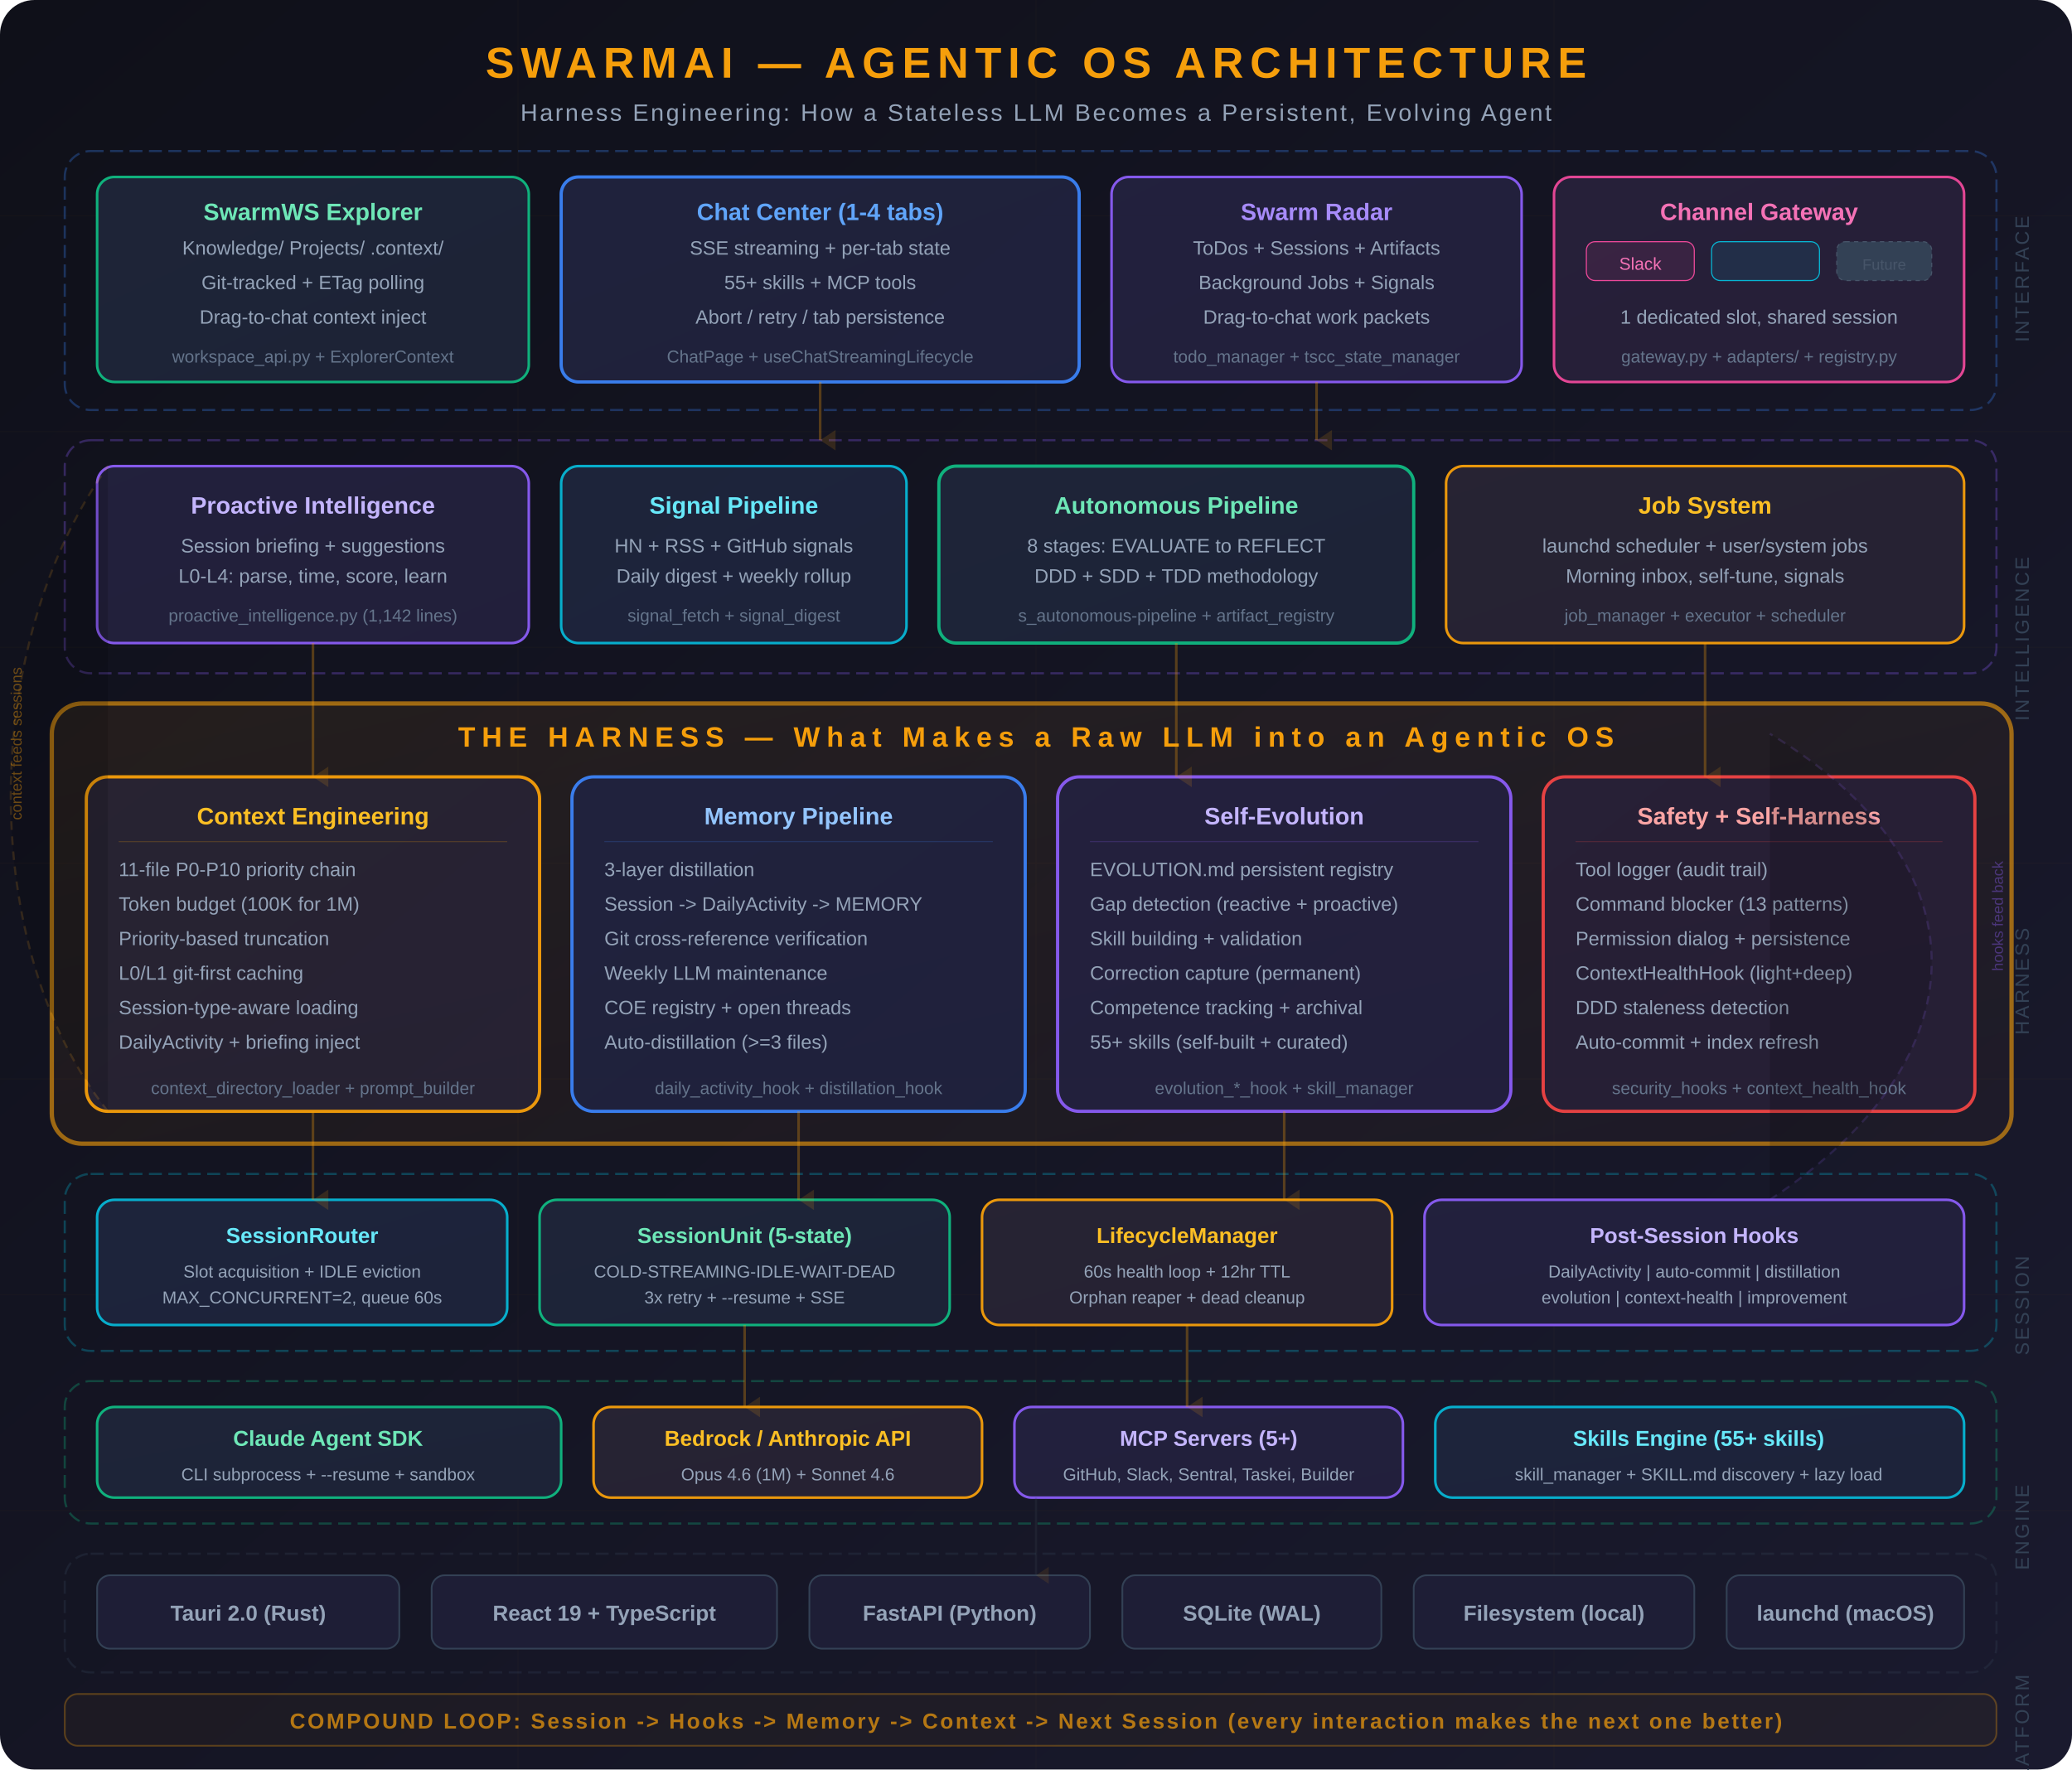
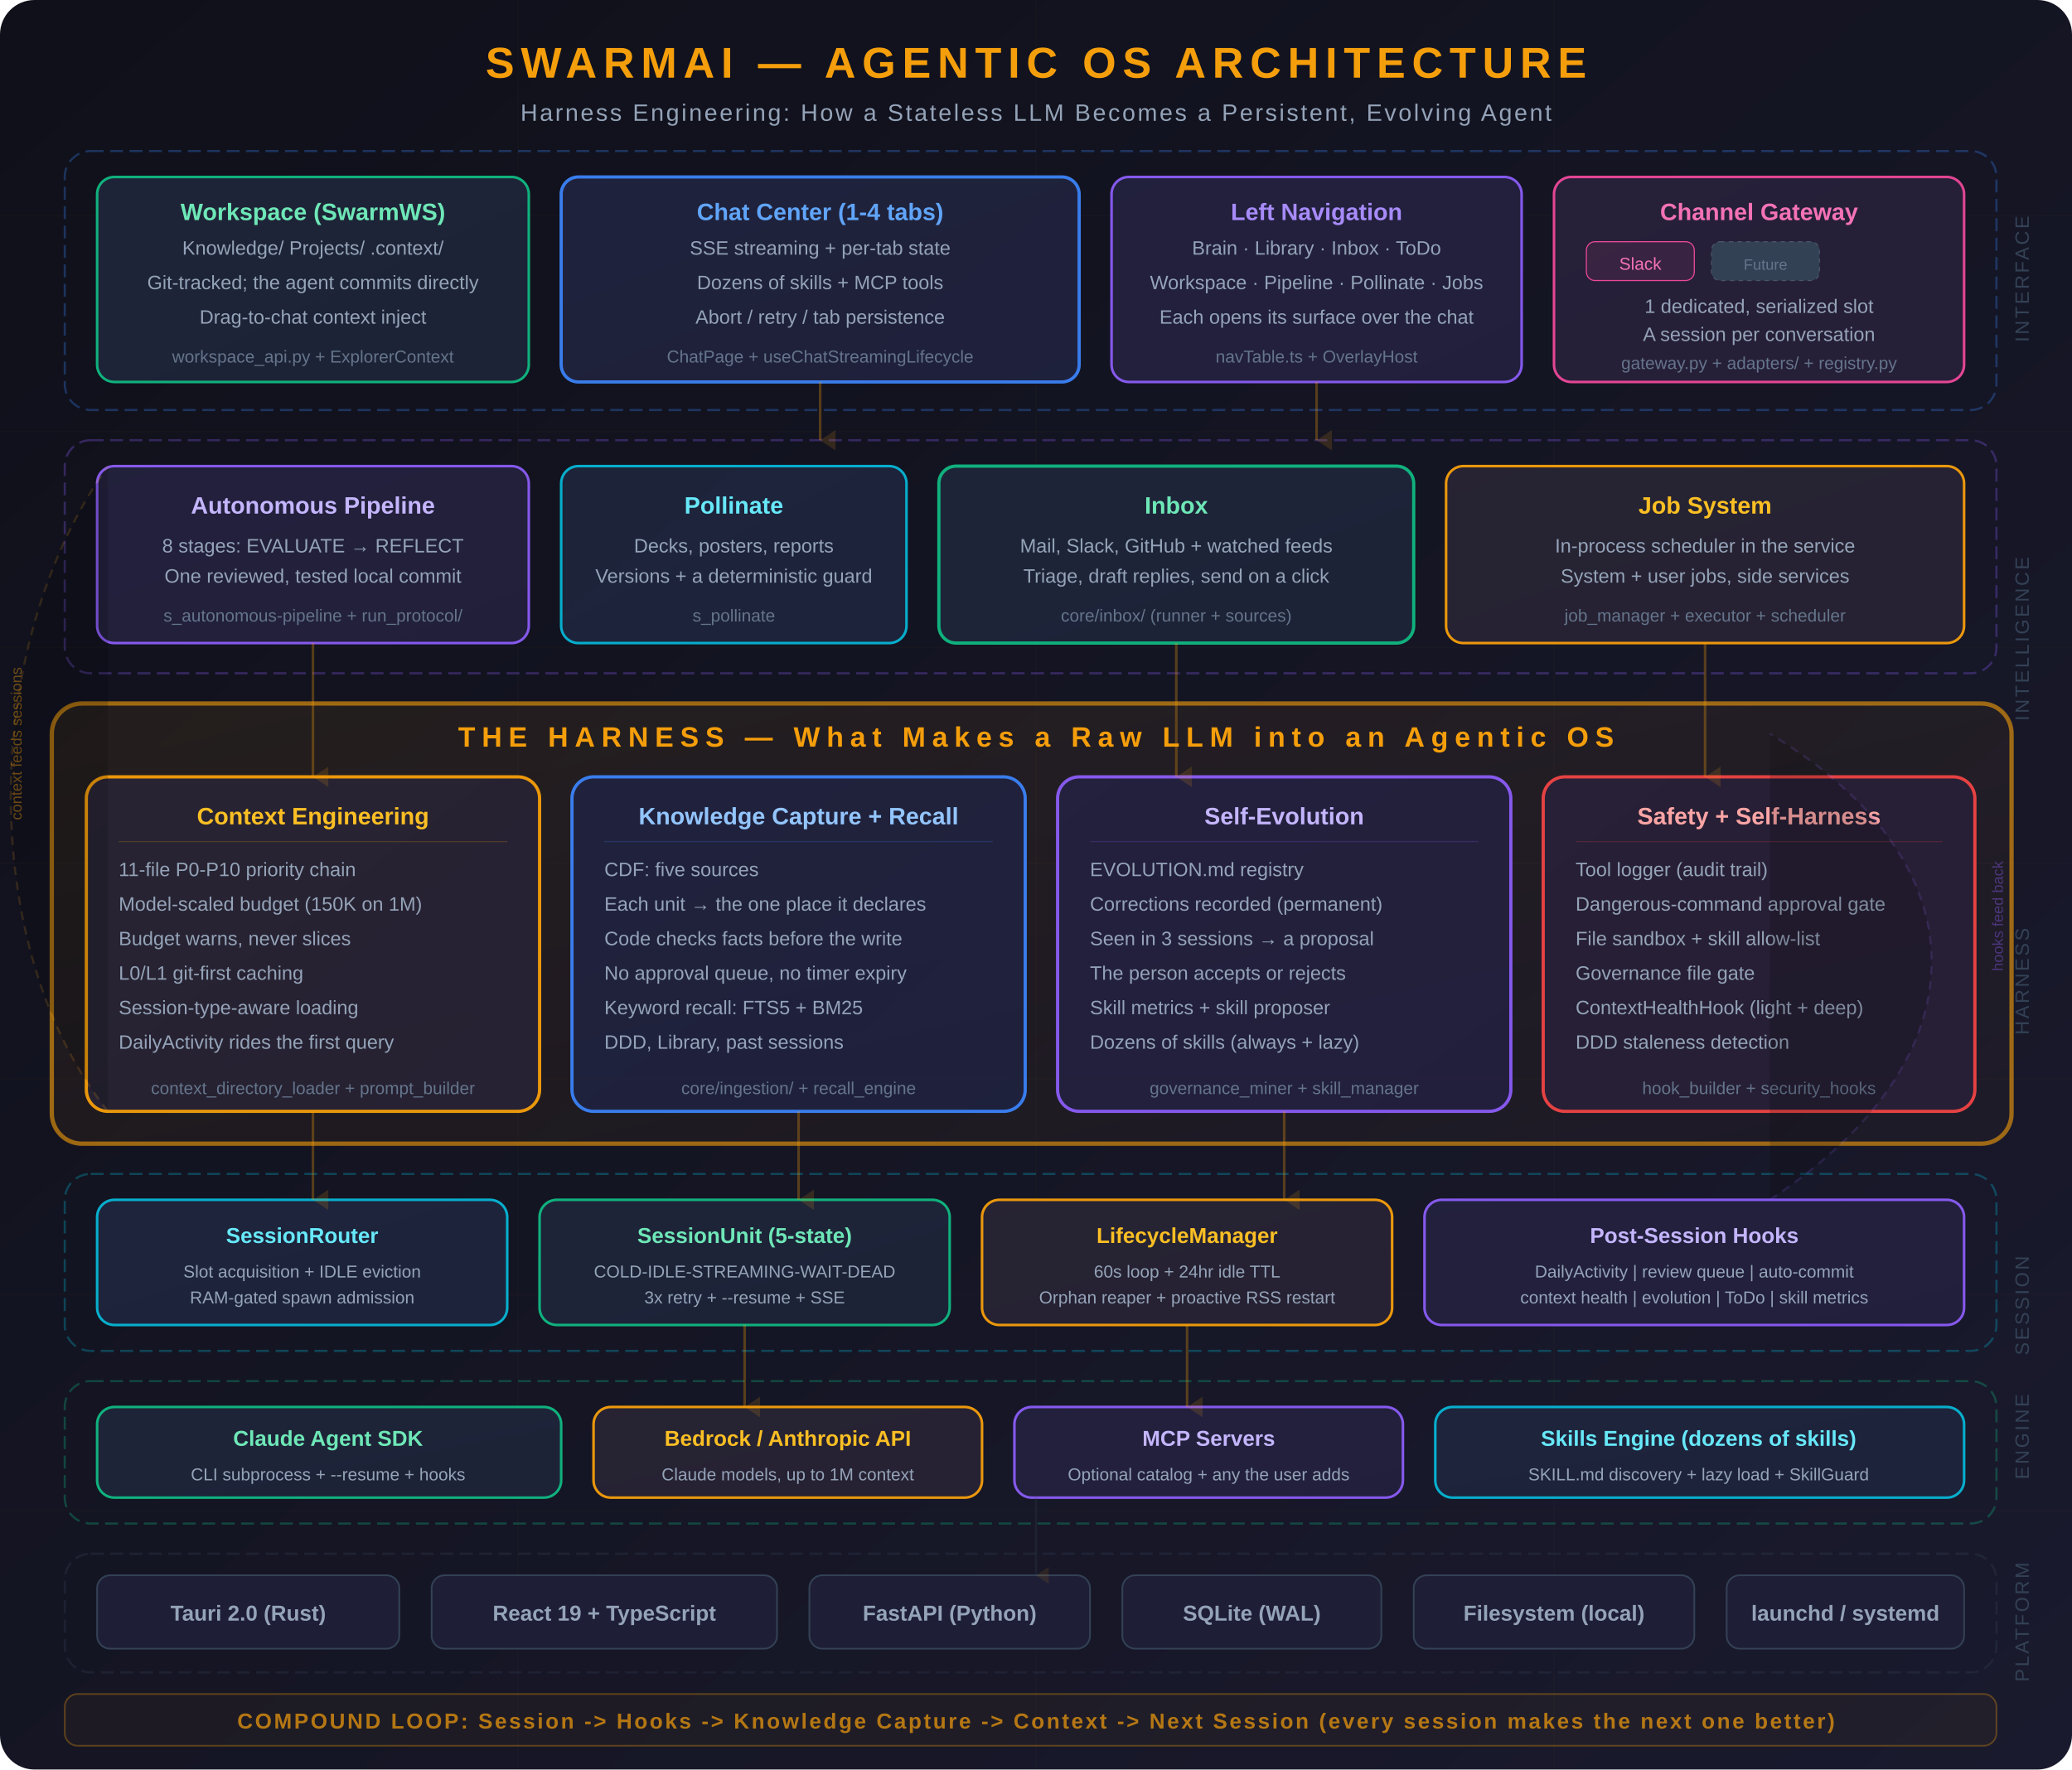
<svg xmlns="http://www.w3.org/2000/svg" viewBox="0 0 960 820" width="960" height="820">
  <defs>
    <linearGradient id="bg" x1="0%" y1="0%" x2="100%" y2="100%">
      <stop offset="0%" stop-color="#0f1019" />
      <stop offset="100%" stop-color="#1a1a2e" />
    </linearGradient>
    <linearGradient id="gold" x1="0%" y1="0%" x2="100%" y2="100%">
      <stop offset="0%" stop-color="#f59e0b" />
      <stop offset="100%" stop-color="#d97706" />
    </linearGradient>
    <linearGradient id="blue" x1="0%" y1="0%" x2="100%" y2="100%">
      <stop offset="0%" stop-color="#3b82f6" />
      <stop offset="100%" stop-color="#2563eb" />
    </linearGradient>
    <linearGradient id="purple" x1="0%" y1="0%" x2="100%" y2="100%">
      <stop offset="0%" stop-color="#8b5cf6" />
      <stop offset="100%" stop-color="#7c3aed" />
    </linearGradient>
    <linearGradient id="green" x1="0%" y1="0%" x2="100%" y2="100%">
      <stop offset="0%" stop-color="#10b981" />
      <stop offset="100%" stop-color="#059669" />
    </linearGradient>
    <linearGradient id="red" x1="0%" y1="0%" x2="100%" y2="100%">
      <stop offset="0%" stop-color="#ef4444" />
      <stop offset="100%" stop-color="#dc2626" />
    </linearGradient>
    <linearGradient id="cyan" x1="0%" y1="0%" x2="100%" y2="100%">
      <stop offset="0%" stop-color="#06b6d4" />
      <stop offset="100%" stop-color="#0891b2" />
    </linearGradient>
    <linearGradient id="pink" x1="0%" y1="0%" x2="100%" y2="100%">
      <stop offset="0%" stop-color="#ec4899" />
      <stop offset="100%" stop-color="#db2777" />
    </linearGradient>
    <linearGradient id="harnessGlow" x1="0%" y1="0%" x2="100%" y2="100%">
      <stop offset="0%" stop-color="#f59e0b" stop-opacity="0.08" />
      <stop offset="100%" stop-color="#d97706" stop-opacity="0.03" />
    </linearGradient>
    <marker id="arrowDown" markerWidth="8" markerHeight="6" refX="4" refY="6" orient="auto">
      <polygon points="0 0, 8 0, 4 6" fill="#f59e0b" opacity="0.5" />
    </marker>
    <marker id="arrowUp" markerWidth="8" markerHeight="6" refX="4" refY="0" orient="auto">
      <polygon points="0 6, 8 6, 4 0" fill="#8b5cf6" opacity="0.5" />
    </marker>
    <marker id="arrowRight" markerWidth="8" markerHeight="6" refX="8" refY="3" orient="auto">
      <polygon points="0 0, 8 3, 0 6" fill="#f59e0b" opacity="0.5" />
    </marker>
  </defs>
  <rect width="960" height="820" rx="16" fill="url(#bg)" />
  <g opacity="0.02" stroke="#f59e0b">
    <line x1="0" y1="100" x2="960" y2="100" stroke-width="0.5" />
    <line x1="0" y1="200" x2="960" y2="200" stroke-width="0.5" />
    <line x1="0" y1="300" x2="960" y2="300" stroke-width="0.5" />
    <line x1="0" y1="400" x2="960" y2="400" stroke-width="0.5" />
    <line x1="0" y1="500" x2="960" y2="500" stroke-width="0.5" />
    <line x1="0" y1="600" x2="960" y2="600" stroke-width="0.5" />
    <line x1="0" y1="700" x2="960" y2="700" stroke-width="0.5" />
    <line x1="240" y1="0" x2="240" y2="820" stroke-width="0.5" />
    <line x1="480" y1="0" x2="480" y2="820" stroke-width="0.5" />
    <line x1="720" y1="0" x2="720" y2="820" stroke-width="0.5" />
  </g>
  <text x="480" y="36" text-anchor="middle" fill="#f59e0b" font-family="Arial,Helvetica,sans-serif" font-size="20" font-weight="bold" letter-spacing="3">SWARMAI  —  AGENTIC OS ARCHITECTURE</text>
  <text x="480" y="56" text-anchor="middle" fill="#94a3b8" font-family="Arial,Helvetica,sans-serif" font-size="11" letter-spacing="1">Harness Engineering: How a Stateless LLM Becomes a Persistent, Evolving Agent</text>
  <g fill="#334155" font-family="Arial,Helvetica,sans-serif" font-size="9" letter-spacing="1">
    <text x="940" y="100" text-anchor="end" transform="rotate(-90,940,100)">INTERFACE</text>
    <text x="940" y="258" text-anchor="end" transform="rotate(-90,940,258)">INTELLIGENCE</text>
    <text x="940" y="430" text-anchor="end" transform="rotate(-90,940,430)">HARNESS</text>
    <text x="940" y="582" text-anchor="end" transform="rotate(-90,940,582)">SESSION</text>
-     <text x="940" y="688" text-anchor="end" transform="rotate(-90,940,688)">ENGINE</text>
-     <text x="940" y="776" text-anchor="end" transform="rotate(-90,940,776)">PLATFORM</text>
+     <text x="940" y="646" text-anchor="end" transform="rotate(-90,940,646)">ENGINE</text>
+     <text x="940" y="724" text-anchor="end" transform="rotate(-90,940,724)">PLATFORM</text>
  </g>
  <rect x="30" y="70" width="895" height="120" rx="12" fill="none" stroke="#3b82f6" stroke-width="1" stroke-opacity="0.3" stroke-dasharray="6 3" />
  <rect x="45" y="82" width="200" height="95" rx="8" fill="#1e1e36" stroke="#10b981" stroke-width="1.2" opacity="0.95" />
  <rect x="45" y="82" width="200" height="95" rx="8" fill="url(#green)" opacity="0.04" />
-   <text x="145" y="102" text-anchor="middle" fill="#6ee7b7" font-family="Arial,Helvetica,sans-serif" font-size="11" font-weight="bold">SwarmWS Explorer</text>
+   <text x="145" y="102" text-anchor="middle" fill="#6ee7b7" font-family="Arial,Helvetica,sans-serif" font-size="11" font-weight="bold">Workspace (SwarmWS)</text>
  <text x="145" y="118" text-anchor="middle" fill="#94a3b8" font-family="Arial,Helvetica,sans-serif" font-size="9">Knowledge/ Projects/ .context/</text>
-   <text x="145" y="134" text-anchor="middle" fill="#94a3b8" font-family="Arial,Helvetica,sans-serif" font-size="9">Git-tracked + ETag polling</text>
+   <text x="145" y="134" text-anchor="middle" fill="#94a3b8" font-family="Arial,Helvetica,sans-serif" font-size="9">Git-tracked; the agent commits directly</text>
  <text x="145" y="150" text-anchor="middle" fill="#94a3b8" font-family="Arial,Helvetica,sans-serif" font-size="9">Drag-to-chat context inject</text>
  <text x="145" y="168" text-anchor="middle" fill="#64748b" font-family="Arial,Helvetica,sans-serif" font-size="8">workspace_api.py + ExplorerContext</text>
  <rect x="260" y="82" width="240" height="95" rx="8" fill="#1e1e36" stroke="#3b82f6" stroke-width="1.5" opacity="0.95" />
  <rect x="260" y="82" width="240" height="95" rx="8" fill="url(#blue)" opacity="0.04" />
  <text x="380" y="102" text-anchor="middle" fill="#60a5fa" font-family="Arial,Helvetica,sans-serif" font-size="11" font-weight="bold">Chat Center (1-4 tabs)</text>
  <text x="380" y="118" text-anchor="middle" fill="#94a3b8" font-family="Arial,Helvetica,sans-serif" font-size="9">SSE streaming + per-tab state</text>
-   <text x="380" y="134" text-anchor="middle" fill="#94a3b8" font-family="Arial,Helvetica,sans-serif" font-size="9">55+ skills + MCP tools</text>
+   <text x="380" y="134" text-anchor="middle" fill="#94a3b8" font-family="Arial,Helvetica,sans-serif" font-size="9">Dozens of skills + MCP tools</text>
  <text x="380" y="150" text-anchor="middle" fill="#94a3b8" font-family="Arial,Helvetica,sans-serif" font-size="9">Abort / retry / tab persistence</text>
  <text x="380" y="168" text-anchor="middle" fill="#64748b" font-family="Arial,Helvetica,sans-serif" font-size="8">ChatPage + useChatStreamingLifecycle</text>
  <rect x="515" y="82" width="190" height="95" rx="8" fill="#1e1e36" stroke="#8b5cf6" stroke-width="1.2" opacity="0.95" />
  <rect x="515" y="82" width="190" height="95" rx="8" fill="url(#purple)" opacity="0.04" />
-   <text x="610" y="102" text-anchor="middle" fill="#a78bfa" font-family="Arial,Helvetica,sans-serif" font-size="11" font-weight="bold">Swarm Radar</text>
-   <text x="610" y="118" text-anchor="middle" fill="#94a3b8" font-family="Arial,Helvetica,sans-serif" font-size="9">ToDos + Sessions + Artifacts</text>
-   <text x="610" y="134" text-anchor="middle" fill="#94a3b8" font-family="Arial,Helvetica,sans-serif" font-size="9">Background Jobs + Signals</text>
-   <text x="610" y="150" text-anchor="middle" fill="#94a3b8" font-family="Arial,Helvetica,sans-serif" font-size="9">Drag-to-chat work packets</text>
-   <text x="610" y="168" text-anchor="middle" fill="#64748b" font-family="Arial,Helvetica,sans-serif" font-size="8">todo_manager + tscc_state_manager</text>
+   <text x="610" y="102" text-anchor="middle" fill="#a78bfa" font-family="Arial,Helvetica,sans-serif" font-size="11" font-weight="bold">Left Navigation</text>
+   <text x="610" y="118" text-anchor="middle" fill="#94a3b8" font-family="Arial,Helvetica,sans-serif" font-size="9">Brain · Library · Inbox · ToDo</text>
+   <text x="610" y="134" text-anchor="middle" fill="#94a3b8" font-family="Arial,Helvetica,sans-serif" font-size="9">Workspace · Pipeline · Pollinate · Jobs</text>
+   <text x="610" y="150" text-anchor="middle" fill="#94a3b8" font-family="Arial,Helvetica,sans-serif" font-size="9">Each opens its surface over the chat</text>
+   <text x="610" y="168" text-anchor="middle" fill="#64748b" font-family="Arial,Helvetica,sans-serif" font-size="8">navTable.ts + OverlayHost</text>
  <rect x="720" y="82" width="190" height="95" rx="8" fill="#1e1e36" stroke="#ec4899" stroke-width="1.2" opacity="0.95" />
  <rect x="720" y="82" width="190" height="95" rx="8" fill="url(#pink)" opacity="0.04" />
  <text x="815" y="102" text-anchor="middle" fill="#f472b6" font-family="Arial,Helvetica,sans-serif" font-size="11" font-weight="bold">Channel Gateway</text>
  <rect x="735" y="112" width="50" height="18" rx="4" fill="#ec4899" fill-opacity="0.1" stroke="#ec4899" stroke-width="0.5" />
  <text x="760" y="125" text-anchor="middle" fill="#f472b6" font-family="Arial,Helvetica,sans-serif" font-size="8">Slack</text>
-   <rect x="793" y="112" width="50" height="18" rx="4" fill="#06b6d4" fill-opacity="0.1" stroke="#06b6d4" stroke-width="0.5" />
-   <rect x="851" y="112" width="44" height="18" rx="4" fill="#334155" stroke="#475569" stroke-width="0.5" stroke-dasharray="2 2" />
-   <text x="873" y="125" text-anchor="middle" fill="#475569" font-family="Arial,Helvetica,sans-serif" font-size="7">Future</text>
-   <text x="815" y="150" text-anchor="middle" fill="#94a3b8" font-family="Arial,Helvetica,sans-serif" font-size="9">1 dedicated slot, shared session</text>
-   <text x="815" y="168" text-anchor="middle" fill="#64748b" font-family="Arial,Helvetica,sans-serif" font-size="8">gateway.py + adapters/ + registry.py</text>
+   <rect x="793" y="112" width="50" height="18" rx="4" fill="#334155" stroke="#475569" stroke-width="0.5" stroke-dasharray="2 2" />
+   <text x="818" y="125" text-anchor="middle" fill="#64748b" font-family="Arial,Helvetica,sans-serif" font-size="7">Future</text>
+   <text x="815" y="145" text-anchor="middle" fill="#94a3b8" font-family="Arial,Helvetica,sans-serif" font-size="9">1 dedicated, serialized slot</text>
+   <text x="815" y="158" text-anchor="middle" fill="#94a3b8" font-family="Arial,Helvetica,sans-serif" font-size="9">A session per conversation</text>
+   <text x="815" y="171" text-anchor="middle" fill="#64748b" font-family="Arial,Helvetica,sans-serif" font-size="8">gateway.py + adapters/ + registry.py</text>
  <rect x="30" y="204" width="895" height="108" rx="12" fill="none" stroke="#8b5cf6" stroke-width="1" stroke-opacity="0.3" stroke-dasharray="6 3" />
  <rect x="45" y="216" width="200" height="82" rx="8" fill="#1e1e36" stroke="#8b5cf6" stroke-width="1.2" opacity="0.95" />
  <rect x="45" y="216" width="200" height="82" rx="8" fill="url(#purple)" opacity="0.04" />
-   <text x="145" y="238" text-anchor="middle" fill="#c4b5fd" font-family="Arial,Helvetica,sans-serif" font-size="11" font-weight="bold">Proactive Intelligence</text>
-   <text x="145" y="256" text-anchor="middle" fill="#94a3b8" font-family="Arial,Helvetica,sans-serif" font-size="9">Session briefing + suggestions</text>
-   <text x="145" y="270" text-anchor="middle" fill="#94a3b8" font-family="Arial,Helvetica,sans-serif" font-size="9">L0-L4: parse, time, score, learn</text>
-   <text x="145" y="288" text-anchor="middle" fill="#64748b" font-family="Arial,Helvetica,sans-serif" font-size="8">proactive_intelligence.py (1,142 lines)</text>
+   <text x="145" y="238" text-anchor="middle" fill="#c4b5fd" font-family="Arial,Helvetica,sans-serif" font-size="11" font-weight="bold">Autonomous Pipeline</text>
+   <text x="145" y="256" text-anchor="middle" fill="#94a3b8" font-family="Arial,Helvetica,sans-serif" font-size="9">8 stages: EVALUATE → REFLECT</text>
+   <text x="145" y="270" text-anchor="middle" fill="#94a3b8" font-family="Arial,Helvetica,sans-serif" font-size="9">One reviewed, tested local commit</text>
+   <text x="145" y="288" text-anchor="middle" fill="#64748b" font-family="Arial,Helvetica,sans-serif" font-size="8">s_autonomous-pipeline + run_protocol/</text>
  <rect x="260" y="216" width="160" height="82" rx="8" fill="#1e1e36" stroke="#06b6d4" stroke-width="1.2" opacity="0.95" />
  <rect x="260" y="216" width="160" height="82" rx="8" fill="url(#cyan)" opacity="0.04" />
-   <text x="340" y="238" text-anchor="middle" fill="#67e8f9" font-family="Arial,Helvetica,sans-serif" font-size="11" font-weight="bold">Signal Pipeline</text>
-   <text x="340" y="256" text-anchor="middle" fill="#94a3b8" font-family="Arial,Helvetica,sans-serif" font-size="9">HN + RSS + GitHub signals</text>
-   <text x="340" y="270" text-anchor="middle" fill="#94a3b8" font-family="Arial,Helvetica,sans-serif" font-size="9">Daily digest + weekly rollup</text>
-   <text x="340" y="288" text-anchor="middle" fill="#64748b" font-family="Arial,Helvetica,sans-serif" font-size="8">signal_fetch + signal_digest</text>
+   <text x="340" y="238" text-anchor="middle" fill="#67e8f9" font-family="Arial,Helvetica,sans-serif" font-size="11" font-weight="bold">Pollinate</text>
+   <text x="340" y="256" text-anchor="middle" fill="#94a3b8" font-family="Arial,Helvetica,sans-serif" font-size="9">Decks, posters, reports</text>
+   <text x="340" y="270" text-anchor="middle" fill="#94a3b8" font-family="Arial,Helvetica,sans-serif" font-size="9">Versions + a deterministic guard</text>
+   <text x="340" y="288" text-anchor="middle" fill="#64748b" font-family="Arial,Helvetica,sans-serif" font-size="8">s_pollinate</text>
  <rect x="435" y="216" width="220" height="82" rx="8" fill="#1e1e36" stroke="#10b981" stroke-width="1.5" opacity="0.95" />
  <rect x="435" y="216" width="220" height="82" rx="8" fill="url(#green)" opacity="0.04" />
-   <text x="545" y="238" text-anchor="middle" fill="#6ee7b7" font-family="Arial,Helvetica,sans-serif" font-size="11" font-weight="bold">Autonomous Pipeline</text>
-   <text x="545" y="256" text-anchor="middle" fill="#94a3b8" font-family="Arial,Helvetica,sans-serif" font-size="9">8 stages: EVALUATE to REFLECT</text>
-   <text x="545" y="270" text-anchor="middle" fill="#94a3b8" font-family="Arial,Helvetica,sans-serif" font-size="9">DDD + SDD + TDD methodology</text>
-   <text x="545" y="288" text-anchor="middle" fill="#64748b" font-family="Arial,Helvetica,sans-serif" font-size="8">s_autonomous-pipeline + artifact_registry</text>
+   <text x="545" y="238" text-anchor="middle" fill="#6ee7b7" font-family="Arial,Helvetica,sans-serif" font-size="11" font-weight="bold">Inbox</text>
+   <text x="545" y="256" text-anchor="middle" fill="#94a3b8" font-family="Arial,Helvetica,sans-serif" font-size="9">Mail, Slack, GitHub + watched feeds</text>
+   <text x="545" y="270" text-anchor="middle" fill="#94a3b8" font-family="Arial,Helvetica,sans-serif" font-size="9">Triage, draft replies, send on a click</text>
+   <text x="545" y="288" text-anchor="middle" fill="#64748b" font-family="Arial,Helvetica,sans-serif" font-size="8">core/inbox/ (runner + sources)</text>
  <rect x="670" y="216" width="240" height="82" rx="8" fill="#1e1e36" stroke="#f59e0b" stroke-width="1.2" opacity="0.95" />
  <rect x="670" y="216" width="240" height="82" rx="8" fill="url(#gold)" opacity="0.04" />
  <text x="790" y="238" text-anchor="middle" fill="#fbbf24" font-family="Arial,Helvetica,sans-serif" font-size="11" font-weight="bold">Job System</text>
-   <text x="790" y="256" text-anchor="middle" fill="#94a3b8" font-family="Arial,Helvetica,sans-serif" font-size="9">launchd scheduler + user/system jobs</text>
-   <text x="790" y="270" text-anchor="middle" fill="#94a3b8" font-family="Arial,Helvetica,sans-serif" font-size="9">Morning inbox, self-tune, signals</text>
+   <text x="790" y="256" text-anchor="middle" fill="#94a3b8" font-family="Arial,Helvetica,sans-serif" font-size="9">In-process scheduler in the service</text>
+   <text x="790" y="270" text-anchor="middle" fill="#94a3b8" font-family="Arial,Helvetica,sans-serif" font-size="9">System + user jobs, side services</text>
  <text x="790" y="288" text-anchor="middle" fill="#64748b" font-family="Arial,Helvetica,sans-serif" font-size="8">job_manager + executor + scheduler</text>
  <rect x="24" y="326" width="908" height="204" rx="14" fill="url(#harnessGlow)" stroke="#f59e0b" stroke-width="2" stroke-opacity="0.6" />
  <text x="480" y="346" text-anchor="middle" fill="#f59e0b" font-family="Arial,Helvetica,sans-serif" font-size="13" font-weight="bold" letter-spacing="3">THE HARNESS — What Makes a Raw LLM into an Agentic OS</text>
  <rect x="40" y="360" width="210" height="155" rx="10" fill="#1e1e36" stroke="#f59e0b" stroke-width="1.5" opacity="0.95" />
  <rect x="40" y="360" width="210" height="155" rx="10" fill="url(#gold)" opacity="0.04" />
  <text x="145" y="382" text-anchor="middle" fill="#fbbf24" font-family="Arial,Helvetica,sans-serif" font-size="11" font-weight="bold">Context Engineering</text>
  <line x1="55" y1="390" x2="235" y2="390" stroke="#f59e0b" stroke-width="0.5" opacity="0.2" />
  <text x="55" y="406" fill="#94a3b8" font-family="Arial,Helvetica,sans-serif" font-size="9">11-file P0-P10 priority chain</text>
-   <text x="55" y="422" fill="#94a3b8" font-family="Arial,Helvetica,sans-serif" font-size="9">Token budget (100K for 1M)</text>
-   <text x="55" y="438" fill="#94a3b8" font-family="Arial,Helvetica,sans-serif" font-size="9">Priority-based truncation</text>
+   <text x="55" y="422" fill="#94a3b8" font-family="Arial,Helvetica,sans-serif" font-size="9">Model-scaled budget (150K on 1M)</text>
+   <text x="55" y="438" fill="#94a3b8" font-family="Arial,Helvetica,sans-serif" font-size="9">Budget warns, never slices</text>
  <text x="55" y="454" fill="#94a3b8" font-family="Arial,Helvetica,sans-serif" font-size="9">L0/L1 git-first caching</text>
  <text x="55" y="470" fill="#94a3b8" font-family="Arial,Helvetica,sans-serif" font-size="9">Session-type-aware loading</text>
-   <text x="55" y="486" fill="#94a3b8" font-family="Arial,Helvetica,sans-serif" font-size="9">DailyActivity + briefing inject</text>
+   <text x="55" y="486" fill="#94a3b8" font-family="Arial,Helvetica,sans-serif" font-size="9">DailyActivity rides the first query</text>
  <text x="145" y="507" text-anchor="middle" fill="#64748b" font-family="Arial,Helvetica,sans-serif" font-size="8">context_directory_loader + prompt_builder</text>
  <rect x="265" y="360" width="210" height="155" rx="10" fill="#1e1e36" stroke="#3b82f6" stroke-width="1.5" opacity="0.95" />
  <rect x="265" y="360" width="210" height="155" rx="10" fill="url(#blue)" opacity="0.04" />
-   <text x="370" y="382" text-anchor="middle" fill="#93c5fd" font-family="Arial,Helvetica,sans-serif" font-size="11" font-weight="bold">Memory Pipeline</text>
+   <text x="370" y="382" text-anchor="middle" fill="#93c5fd" font-family="Arial,Helvetica,sans-serif" font-size="11" font-weight="bold">Knowledge Capture + Recall</text>
  <line x1="280" y1="390" x2="460" y2="390" stroke="#3b82f6" stroke-width="0.5" opacity="0.2" />
-   <text x="280" y="406" fill="#94a3b8" font-family="Arial,Helvetica,sans-serif" font-size="9">3-layer distillation</text>
-   <text x="280" y="422" fill="#94a3b8" font-family="Arial,Helvetica,sans-serif" font-size="9">Session -&gt; DailyActivity -&gt; MEMORY</text>
-   <text x="280" y="438" fill="#94a3b8" font-family="Arial,Helvetica,sans-serif" font-size="9">Git cross-reference verification</text>
-   <text x="280" y="454" fill="#94a3b8" font-family="Arial,Helvetica,sans-serif" font-size="9">Weekly LLM maintenance</text>
-   <text x="280" y="470" fill="#94a3b8" font-family="Arial,Helvetica,sans-serif" font-size="9">COE registry + open threads</text>
-   <text x="280" y="486" fill="#94a3b8" font-family="Arial,Helvetica,sans-serif" font-size="9">Auto-distillation (&gt;=3 files)</text>
-   <text x="370" y="507" text-anchor="middle" fill="#64748b" font-family="Arial,Helvetica,sans-serif" font-size="8">daily_activity_hook + distillation_hook</text>
+   <text x="280" y="406" fill="#94a3b8" font-family="Arial,Helvetica,sans-serif" font-size="9">CDF: five sources</text>
+   <text x="280" y="422" fill="#94a3b8" font-family="Arial,Helvetica,sans-serif" font-size="9">Each unit → the one place it declares</text>
+   <text x="280" y="438" fill="#94a3b8" font-family="Arial,Helvetica,sans-serif" font-size="9">Code checks facts before the write</text>
+   <text x="280" y="454" fill="#94a3b8" font-family="Arial,Helvetica,sans-serif" font-size="9">No approval queue, no timer expiry</text>
+   <text x="280" y="470" fill="#94a3b8" font-family="Arial,Helvetica,sans-serif" font-size="9">Keyword recall: FTS5 + BM25</text>
+   <text x="280" y="486" fill="#94a3b8" font-family="Arial,Helvetica,sans-serif" font-size="9">DDD, Library, past sessions</text>
+   <text x="370" y="507" text-anchor="middle" fill="#64748b" font-family="Arial,Helvetica,sans-serif" font-size="8">core/ingestion/ + recall_engine</text>
  <rect x="490" y="360" width="210" height="155" rx="10" fill="#1e1e36" stroke="#8b5cf6" stroke-width="1.5" opacity="0.95" />
  <rect x="490" y="360" width="210" height="155" rx="10" fill="url(#purple)" opacity="0.04" />
  <text x="595" y="382" text-anchor="middle" fill="#c4b5fd" font-family="Arial,Helvetica,sans-serif" font-size="11" font-weight="bold">Self-Evolution</text>
  <line x1="505" y1="390" x2="685" y2="390" stroke="#8b5cf6" stroke-width="0.5" opacity="0.2" />
-   <text x="505" y="406" fill="#94a3b8" font-family="Arial,Helvetica,sans-serif" font-size="9">EVOLUTION.md persistent registry</text>
-   <text x="505" y="422" fill="#94a3b8" font-family="Arial,Helvetica,sans-serif" font-size="9">Gap detection (reactive + proactive)</text>
-   <text x="505" y="438" fill="#94a3b8" font-family="Arial,Helvetica,sans-serif" font-size="9">Skill building + validation</text>
-   <text x="505" y="454" fill="#94a3b8" font-family="Arial,Helvetica,sans-serif" font-size="9">Correction capture (permanent)</text>
-   <text x="505" y="470" fill="#94a3b8" font-family="Arial,Helvetica,sans-serif" font-size="9">Competence tracking + archival</text>
-   <text x="505" y="486" fill="#94a3b8" font-family="Arial,Helvetica,sans-serif" font-size="9">55+ skills (self-built + curated)</text>
-   <text x="595" y="507" text-anchor="middle" fill="#64748b" font-family="Arial,Helvetica,sans-serif" font-size="8">evolution_*_hook + skill_manager</text>
+   <text x="505" y="406" fill="#94a3b8" font-family="Arial,Helvetica,sans-serif" font-size="9">EVOLUTION.md registry</text>
+   <text x="505" y="422" fill="#94a3b8" font-family="Arial,Helvetica,sans-serif" font-size="9">Corrections recorded (permanent)</text>
+   <text x="505" y="438" fill="#94a3b8" font-family="Arial,Helvetica,sans-serif" font-size="9">Seen in 3 sessions → a proposal</text>
+   <text x="505" y="454" fill="#94a3b8" font-family="Arial,Helvetica,sans-serif" font-size="9">The person accepts or rejects</text>
+   <text x="505" y="470" fill="#94a3b8" font-family="Arial,Helvetica,sans-serif" font-size="9">Skill metrics + skill proposer</text>
+   <text x="505" y="486" fill="#94a3b8" font-family="Arial,Helvetica,sans-serif" font-size="9">Dozens of skills (always + lazy)</text>
+   <text x="595" y="507" text-anchor="middle" fill="#64748b" font-family="Arial,Helvetica,sans-serif" font-size="8">governance_miner + skill_manager</text>
  <rect x="715" y="360" width="200" height="155" rx="10" fill="#1e1e36" stroke="#ef4444" stroke-width="1.5" opacity="0.95" />
  <rect x="715" y="360" width="200" height="155" rx="10" fill="url(#red)" opacity="0.04" />
  <text x="815" y="382" text-anchor="middle" fill="#fca5a5" font-family="Arial,Helvetica,sans-serif" font-size="11" font-weight="bold">Safety + Self-Harness</text>
  <line x1="730" y1="390" x2="900" y2="390" stroke="#ef4444" stroke-width="0.5" opacity="0.2" />
  <text x="730" y="406" fill="#94a3b8" font-family="Arial,Helvetica,sans-serif" font-size="9">Tool logger (audit trail)</text>
-   <text x="730" y="422" fill="#94a3b8" font-family="Arial,Helvetica,sans-serif" font-size="9">Command blocker (13 patterns)</text>
-   <text x="730" y="438" fill="#94a3b8" font-family="Arial,Helvetica,sans-serif" font-size="9">Permission dialog + persistence</text>
-   <text x="730" y="454" fill="#94a3b8" font-family="Arial,Helvetica,sans-serif" font-size="9">ContextHealthHook (light+deep)</text>
-   <text x="730" y="470" fill="#94a3b8" font-family="Arial,Helvetica,sans-serif" font-size="9">DDD staleness detection</text>
-   <text x="730" y="486" fill="#94a3b8" font-family="Arial,Helvetica,sans-serif" font-size="9">Auto-commit + index refresh</text>
-   <text x="815" y="507" text-anchor="middle" fill="#64748b" font-family="Arial,Helvetica,sans-serif" font-size="8">security_hooks + context_health_hook</text>
+   <text x="730" y="422" fill="#94a3b8" font-family="Arial,Helvetica,sans-serif" font-size="9">Dangerous-command approval gate</text>
+   <text x="730" y="438" fill="#94a3b8" font-family="Arial,Helvetica,sans-serif" font-size="9">File sandbox + skill allow-list</text>
+   <text x="730" y="454" fill="#94a3b8" font-family="Arial,Helvetica,sans-serif" font-size="9">Governance file gate</text>
+   <text x="730" y="470" fill="#94a3b8" font-family="Arial,Helvetica,sans-serif" font-size="9">ContextHealthHook (light + deep)</text>
+   <text x="730" y="486" fill="#94a3b8" font-family="Arial,Helvetica,sans-serif" font-size="9">DDD staleness detection</text>
+   <text x="815" y="507" text-anchor="middle" fill="#64748b" font-family="Arial,Helvetica,sans-serif" font-size="8">hook_builder + security_hooks</text>
  <rect x="30" y="544" width="895" height="82" rx="12" fill="none" stroke="#06b6d4" stroke-width="1" stroke-opacity="0.3" stroke-dasharray="6 3" />
  <rect x="45" y="556" width="190" height="58" rx="8" fill="#1e1e36" stroke="#06b6d4" stroke-width="1.2" opacity="0.95" />
  <rect x="45" y="556" width="190" height="58" rx="8" fill="url(#cyan)" opacity="0.04" />
  <text x="140" y="576" text-anchor="middle" fill="#67e8f9" font-family="Arial,Helvetica,sans-serif" font-size="10" font-weight="bold">SessionRouter</text>
  <text x="140" y="592" text-anchor="middle" fill="#94a3b8" font-family="Arial,Helvetica,sans-serif" font-size="8">Slot acquisition + IDLE eviction</text>
-   <text x="140" y="604" text-anchor="middle" fill="#94a3b8" font-family="Arial,Helvetica,sans-serif" font-size="8">MAX_CONCURRENT=2, queue 60s</text>
+   <text x="140" y="604" text-anchor="middle" fill="#94a3b8" font-family="Arial,Helvetica,sans-serif" font-size="8">RAM-gated spawn admission</text>
  <rect x="250" y="556" width="190" height="58" rx="8" fill="#1e1e36" stroke="#10b981" stroke-width="1.2" opacity="0.95" />
  <rect x="250" y="556" width="190" height="58" rx="8" fill="url(#green)" opacity="0.04" />
  <text x="345" y="576" text-anchor="middle" fill="#6ee7b7" font-family="Arial,Helvetica,sans-serif" font-size="10" font-weight="bold">SessionUnit (5-state)</text>
-   <text x="345" y="592" text-anchor="middle" fill="#94a3b8" font-family="Arial,Helvetica,sans-serif" font-size="8">COLD-STREAMING-IDLE-WAIT-DEAD</text>
+   <text x="345" y="592" text-anchor="middle" fill="#94a3b8" font-family="Arial,Helvetica,sans-serif" font-size="8">COLD-IDLE-STREAMING-WAIT-DEAD</text>
  <text x="345" y="604" text-anchor="middle" fill="#94a3b8" font-family="Arial,Helvetica,sans-serif" font-size="8">3x retry + --resume + SSE</text>
  <rect x="455" y="556" width="190" height="58" rx="8" fill="#1e1e36" stroke="#f59e0b" stroke-width="1.2" opacity="0.95" />
  <rect x="455" y="556" width="190" height="58" rx="8" fill="url(#gold)" opacity="0.04" />
  <text x="550" y="576" text-anchor="middle" fill="#fbbf24" font-family="Arial,Helvetica,sans-serif" font-size="10" font-weight="bold">LifecycleManager</text>
-   <text x="550" y="592" text-anchor="middle" fill="#94a3b8" font-family="Arial,Helvetica,sans-serif" font-size="8">60s health loop + 12hr TTL</text>
-   <text x="550" y="604" text-anchor="middle" fill="#94a3b8" font-family="Arial,Helvetica,sans-serif" font-size="8">Orphan reaper + dead cleanup</text>
+   <text x="550" y="592" text-anchor="middle" fill="#94a3b8" font-family="Arial,Helvetica,sans-serif" font-size="8">60s loop + 24hr idle TTL</text>
+   <text x="550" y="604" text-anchor="middle" fill="#94a3b8" font-family="Arial,Helvetica,sans-serif" font-size="8">Orphan reaper + proactive RSS restart</text>
  <rect x="660" y="556" width="250" height="58" rx="8" fill="#1e1e36" stroke="#8b5cf6" stroke-width="1.2" opacity="0.95" />
  <rect x="660" y="556" width="250" height="58" rx="8" fill="url(#purple)" opacity="0.04" />
  <text x="785" y="576" text-anchor="middle" fill="#c4b5fd" font-family="Arial,Helvetica,sans-serif" font-size="10" font-weight="bold">Post-Session Hooks</text>
-   <text x="785" y="592" text-anchor="middle" fill="#94a3b8" font-family="Arial,Helvetica,sans-serif" font-size="8">DailyActivity | auto-commit | distillation</text>
-   <text x="785" y="604" text-anchor="middle" fill="#94a3b8" font-family="Arial,Helvetica,sans-serif" font-size="8">evolution | context-health | improvement</text>
+   <text x="785" y="592" text-anchor="middle" fill="#94a3b8" font-family="Arial,Helvetica,sans-serif" font-size="8">DailyActivity | review queue | auto-commit</text>
+   <text x="785" y="604" text-anchor="middle" fill="#94a3b8" font-family="Arial,Helvetica,sans-serif" font-size="8">context health | evolution | ToDo | skill metrics</text>
  <rect x="30" y="640" width="895" height="66" rx="12" fill="none" stroke="#10b981" stroke-width="1" stroke-opacity="0.3" stroke-dasharray="6 3" />
  <rect x="45" y="652" width="215" height="42" rx="8" fill="#1e1e36" stroke="#10b981" stroke-width="1.2" opacity="0.95" />
  <rect x="45" y="652" width="215" height="42" rx="8" fill="url(#green)" opacity="0.04" />
  <text x="152" y="670" text-anchor="middle" fill="#6ee7b7" font-family="Arial,Helvetica,sans-serif" font-size="10" font-weight="bold">Claude Agent SDK</text>
-   <text x="152" y="686" text-anchor="middle" fill="#94a3b8" font-family="Arial,Helvetica,sans-serif" font-size="8">CLI subprocess + --resume + sandbox</text>
+   <text x="152" y="686" text-anchor="middle" fill="#94a3b8" font-family="Arial,Helvetica,sans-serif" font-size="8">CLI subprocess + --resume + hooks</text>
  <rect x="275" y="652" width="180" height="42" rx="8" fill="#1e1e36" stroke="#f59e0b" stroke-width="1.2" opacity="0.95" />
  <rect x="275" y="652" width="180" height="42" rx="8" fill="url(#gold)" opacity="0.04" />
  <text x="365" y="670" text-anchor="middle" fill="#fbbf24" font-family="Arial,Helvetica,sans-serif" font-size="10" font-weight="bold">Bedrock / Anthropic API</text>
-   <text x="365" y="686" text-anchor="middle" fill="#94a3b8" font-family="Arial,Helvetica,sans-serif" font-size="8">Opus 4.6 (1M) + Sonnet 4.6</text>
+   <text x="365" y="686" text-anchor="middle" fill="#94a3b8" font-family="Arial,Helvetica,sans-serif" font-size="8">Claude models, up to 1M context</text>
  <rect x="470" y="652" width="180" height="42" rx="8" fill="#1e1e36" stroke="#8b5cf6" stroke-width="1.2" opacity="0.95" />
  <rect x="470" y="652" width="180" height="42" rx="8" fill="url(#purple)" opacity="0.04" />
-   <text x="560" y="670" text-anchor="middle" fill="#c4b5fd" font-family="Arial,Helvetica,sans-serif" font-size="10" font-weight="bold">MCP Servers (5+)</text>
-   <text x="560" y="686" text-anchor="middle" fill="#94a3b8" font-family="Arial,Helvetica,sans-serif" font-size="8">GitHub, Slack, Sentral, Taskei, Builder</text>
+   <text x="560" y="670" text-anchor="middle" fill="#c4b5fd" font-family="Arial,Helvetica,sans-serif" font-size="10" font-weight="bold">MCP Servers</text>
+   <text x="560" y="686" text-anchor="middle" fill="#94a3b8" font-family="Arial,Helvetica,sans-serif" font-size="8">Optional catalog + any the user adds</text>
  <rect x="665" y="652" width="245" height="42" rx="8" fill="#1e1e36" stroke="#06b6d4" stroke-width="1.2" opacity="0.95" />
  <rect x="665" y="652" width="245" height="42" rx="8" fill="url(#cyan)" opacity="0.04" />
-   <text x="787" y="670" text-anchor="middle" fill="#67e8f9" font-family="Arial,Helvetica,sans-serif" font-size="10" font-weight="bold">Skills Engine (55+ skills)</text>
-   <text x="787" y="686" text-anchor="middle" fill="#94a3b8" font-family="Arial,Helvetica,sans-serif" font-size="8">skill_manager + SKILL.md discovery + lazy load</text>
+   <text x="787" y="670" text-anchor="middle" fill="#67e8f9" font-family="Arial,Helvetica,sans-serif" font-size="10" font-weight="bold">Skills Engine (dozens of skills)</text>
+   <text x="787" y="686" text-anchor="middle" fill="#94a3b8" font-family="Arial,Helvetica,sans-serif" font-size="8">SKILL.md discovery + lazy load + SkillGuard</text>
  <rect x="30" y="720" width="895" height="55" rx="12" fill="none" stroke="#334155" stroke-width="1" stroke-opacity="0.3" stroke-dasharray="6 3" />
  <rect x="45" y="730" width="140" height="34" rx="6" fill="#1e1e36" stroke="#334155" stroke-width="0.8" />
  <text x="115" y="751" text-anchor="middle" fill="#94a3b8" font-family="Arial,Helvetica,sans-serif" font-size="10" font-weight="bold">Tauri 2.0 (Rust)</text>
  <rect x="200" y="730" width="160" height="34" rx="6" fill="#1e1e36" stroke="#334155" stroke-width="0.8" />
  <text x="280" y="751" text-anchor="middle" fill="#94a3b8" font-family="Arial,Helvetica,sans-serif" font-size="10" font-weight="bold">React 19 + TypeScript</text>
  <rect x="375" y="730" width="130" height="34" rx="6" fill="#1e1e36" stroke="#334155" stroke-width="0.8" />
  <text x="440" y="751" text-anchor="middle" fill="#94a3b8" font-family="Arial,Helvetica,sans-serif" font-size="10" font-weight="bold">FastAPI (Python)</text>
  <rect x="520" y="730" width="120" height="34" rx="6" fill="#1e1e36" stroke="#334155" stroke-width="0.8" />
  <text x="580" y="751" text-anchor="middle" fill="#94a3b8" font-family="Arial,Helvetica,sans-serif" font-size="10" font-weight="bold">SQLite (WAL)</text>
  <rect x="655" y="730" width="130" height="34" rx="6" fill="#1e1e36" stroke="#334155" stroke-width="0.8" />
  <text x="720" y="751" text-anchor="middle" fill="#94a3b8" font-family="Arial,Helvetica,sans-serif" font-size="10" font-weight="bold">Filesystem (local)</text>
  <rect x="800" y="730" width="110" height="34" rx="6" fill="#1e1e36" stroke="#334155" stroke-width="0.8" />
-   <text x="855" y="751" text-anchor="middle" fill="#94a3b8" font-family="Arial,Helvetica,sans-serif" font-size="10" font-weight="bold">launchd (macOS)</text>
+   <text x="855" y="751" text-anchor="middle" fill="#94a3b8" font-family="Arial,Helvetica,sans-serif" font-size="10" font-weight="bold">launchd / systemd</text>
  <path d="M 380,177 L 380,204" stroke="#f59e0b" stroke-width="1.2" opacity="0.3" marker-end="url(#arrowDown)" />
  <path d="M 610,177 L 610,204" stroke="#f59e0b" stroke-width="1.2" opacity="0.3" marker-end="url(#arrowDown)" />
  <path d="M 145,298 L 145,360" stroke="#f59e0b" stroke-width="1.2" opacity="0.3" marker-end="url(#arrowDown)" />
  <path d="M 545,298 L 545,360" stroke="#f59e0b" stroke-width="1.2" opacity="0.3" marker-end="url(#arrowDown)" />
  <path d="M 790,298 L 790,360" stroke="#f59e0b" stroke-width="1.2" opacity="0.3" marker-end="url(#arrowDown)" />
  <path d="M 145,515 L 145,556" stroke="#f59e0b" stroke-width="1.2" opacity="0.3" marker-end="url(#arrowDown)" />
  <path d="M 370,515 L 370,556" stroke="#f59e0b" stroke-width="1.2" opacity="0.3" marker-end="url(#arrowDown)" />
  <path d="M 595,515 L 595,556" stroke="#f59e0b" stroke-width="1.2" opacity="0.3" marker-end="url(#arrowDown)" />
  <path d="M 345,614 L 345,652" stroke="#f59e0b" stroke-width="1.2" opacity="0.3" marker-end="url(#arrowDown)" />
  <path d="M 550,614 L 550,652" stroke="#f59e0b" stroke-width="1.2" opacity="0.3" marker-end="url(#arrowDown)" />
  <path d="M 480,694 L 480,730" stroke="#334155" stroke-width="1" opacity="0.2" marker-end="url(#arrowDown)" />
  <path d="M 820,556 C 920,490 920,400 820,340" stroke="#8b5cf6" stroke-width="1" opacity="0.15" stroke-dasharray="4 3" />
  <text x="928" y="450" fill="#8b5cf6" font-family="Arial,Helvetica,sans-serif" font-size="7" opacity="0.4" transform="rotate(-90,928,450)">hooks feed back</text>
  <path d="M 50,515 C -10,440 -10,300 50,216" stroke="#f59e0b" stroke-width="1" opacity="0.15" stroke-dasharray="4 3" />
  <text x="10" y="380" fill="#f59e0b" font-family="Arial,Helvetica,sans-serif" font-size="7" opacity="0.4" transform="rotate(-90,10,380)">context feeds sessions</text>
  <rect x="30" y="785" width="895" height="24" rx="6" fill="#f59e0b" fill-opacity="0.04" stroke="#f59e0b" stroke-width="0.8" stroke-opacity="0.3" />
-   <text x="480" y="801" text-anchor="middle" fill="#f59e0b" font-family="Arial,Helvetica,sans-serif" font-size="10" font-weight="bold" letter-spacing="1" opacity="0.7">COMPOUND LOOP: Session -&gt; Hooks -&gt; Memory -&gt; Context -&gt; Next Session (every interaction makes the next one better)</text>
+   <text x="480" y="801" text-anchor="middle" fill="#f59e0b" font-family="Arial,Helvetica,sans-serif" font-size="10" font-weight="bold" letter-spacing="1" opacity="0.7">COMPOUND LOOP: Session -&gt; Hooks -&gt; Knowledge Capture -&gt; Context -&gt; Next Session (every session makes the next one better)</text>
</svg>
